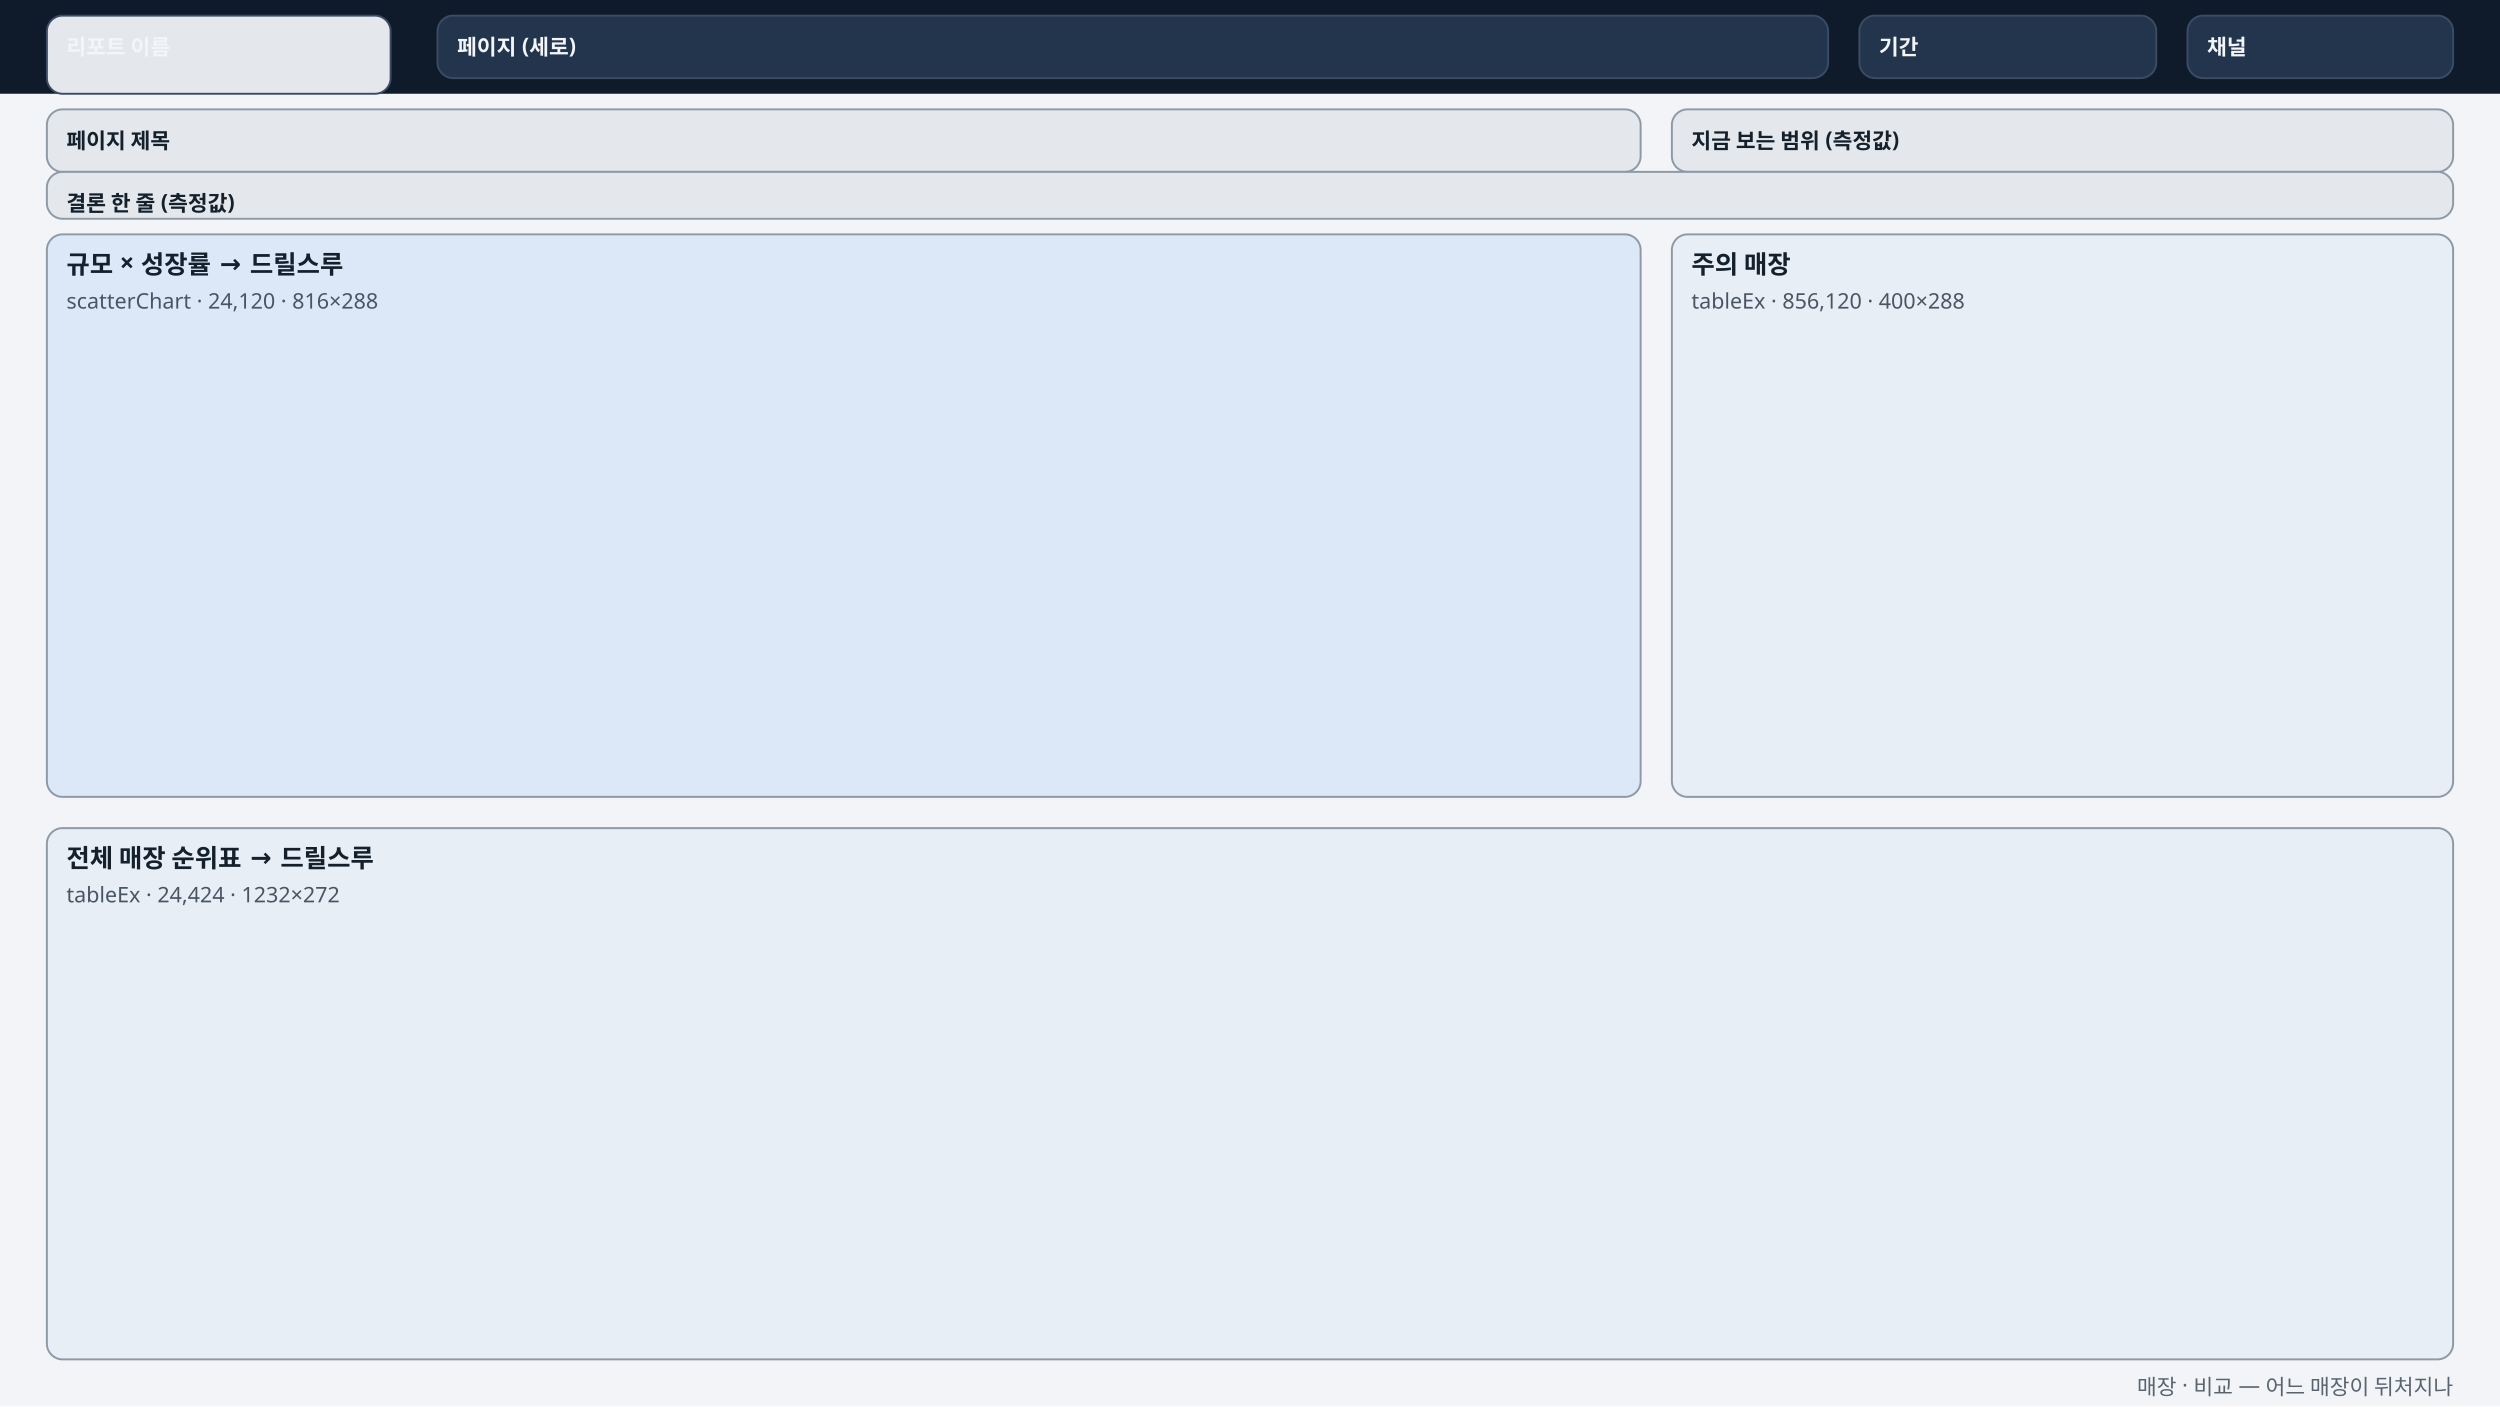
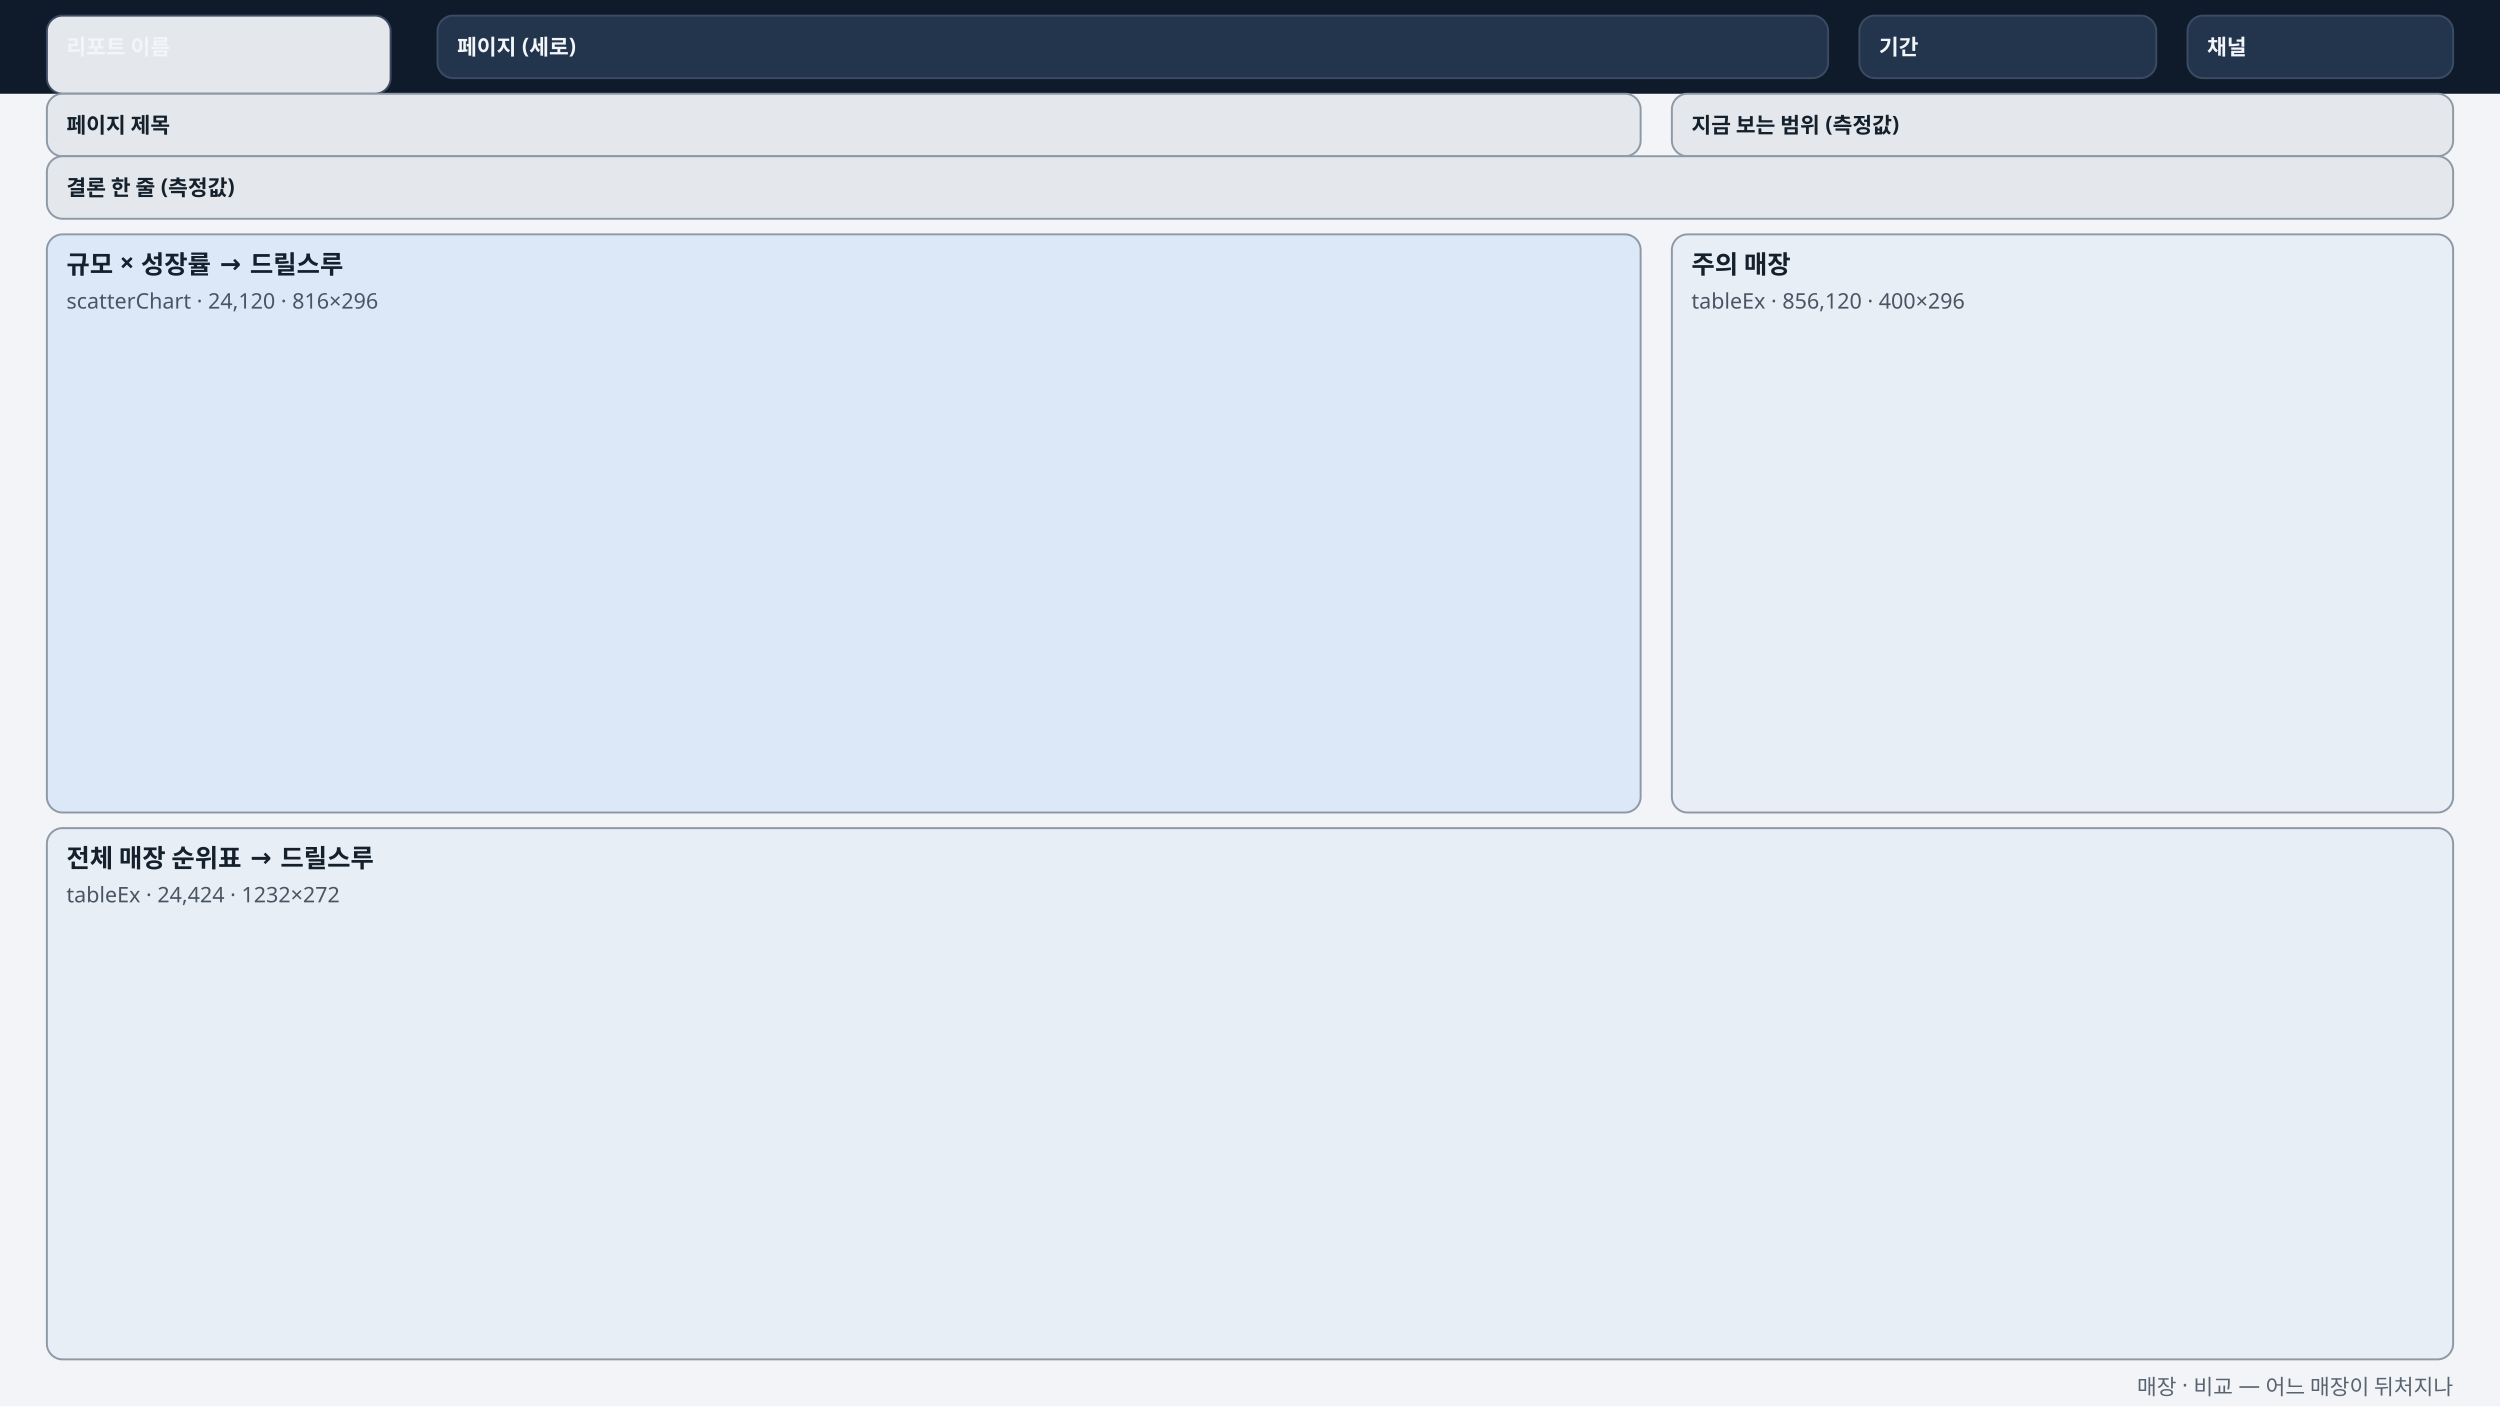
<svg xmlns="http://www.w3.org/2000/svg" viewBox="0 0 1280 720" width="1280" height="720" font-family="Segoe UI, Malgun Gothic, sans-serif">
  <rect width="1280" height="720" fill="#F2F4F7" />
  <rect x="0" y="0" width="1280" height="48" fill="#0F1A2A" />
  <rect x="24" y="8" width="176" height="40" rx="8" fill="#E4E8ED" stroke="#3A4B63" stroke-width="1" />
  <text x="34" y="28" font-size="11" font-weight="600" fill="#F2F5F9">리포트 이름</text>
  <rect x="224" y="8" width="712" height="32" rx="8" fill="#23344D" stroke="#3A4B63" stroke-width="1" />
  <text x="234" y="28" font-size="11" font-weight="600" fill="#F2F5F9">페이지 (세로)</text>
  <rect x="952" y="8" width="152" height="32" rx="8" fill="#23344D" stroke="#3A4B63" stroke-width="1" />
  <text x="962" y="28" font-size="11" font-weight="600" fill="#F2F5F9">기간</text>
  <rect x="1120" y="8" width="136" height="32" rx="8" fill="#23344D" stroke="#3A4B63" stroke-width="1" />
  <text x="1130" y="28" font-size="11" font-weight="600" fill="#F2F5F9">채널</text>
-   <rect x="24" y="56" width="816" height="32" rx="8" fill="#E4E8ED" stroke="#8E99A6" stroke-width="1" />
-   <text x="34" y="76" font-size="11" font-weight="600" fill="#14202B">페이지 제목</text>
-   <rect x="856" y="56" width="400" height="32" rx="8" fill="#E4E8ED" stroke="#8E99A6" stroke-width="1" />
-   <text x="866" y="76" font-size="11" font-weight="600" fill="#14202B">지금 보는 범위 (측정값)</text>
-   <rect x="24" y="88" width="1232" height="24" rx="8" fill="#E4E8ED" stroke="#8E99A6" stroke-width="1" />
-   <text x="34" y="108" font-size="11" font-weight="600" fill="#14202B">결론 한 줄 (측정값)</text>
-   <rect x="24" y="120" width="816" height="288" rx="8" fill="#DCE8F8" stroke="#8E99A6" stroke-width="1" />
+   <rect x="24" y="48" width="816" height="32" rx="8" fill="#E4E8ED" stroke="#8E99A6" stroke-width="1" />
+   <text x="34" y="68" font-size="11" font-weight="600" fill="#14202B">페이지 제목</text>
+   <rect x="856" y="48" width="400" height="32" rx="8" fill="#E4E8ED" stroke="#8E99A6" stroke-width="1" />
+   <text x="866" y="68" font-size="11" font-weight="600" fill="#14202B">지금 보는 범위 (측정값)</text>
+   <rect x="24" y="80" width="1232" height="32" rx="8" fill="#E4E8ED" stroke="#8E99A6" stroke-width="1" />
+   <text x="34" y="100" font-size="11" font-weight="600" fill="#14202B">결론 한 줄 (측정값)</text>
+   <rect x="24" y="120" width="816" height="296" rx="8" fill="#DCE8F8" stroke="#8E99A6" stroke-width="1" />
  <text x="34" y="140" font-size="13" font-weight="600" fill="#14202B">규모 × 성장률 → 드릴스루</text>
-   <text x="34" y="158" font-size="11" fill="#4A5563">scatterChart · 24,120 · 816×288</text>
-   <rect x="856" y="120" width="400" height="288" rx="8" fill="#E8EEF6" stroke="#8E99A6" stroke-width="1" />
+   <text x="34" y="158" font-size="11" fill="#4A5563">scatterChart · 24,120 · 816×296</text>
+   <rect x="856" y="120" width="400" height="296" rx="8" fill="#E8EEF6" stroke="#8E99A6" stroke-width="1" />
  <text x="866" y="140" font-size="13" font-weight="600" fill="#14202B">주의 매장</text>
-   <text x="866" y="158" font-size="11" fill="#4A5563">tableEx · 856,120 · 400×288</text>
+   <text x="866" y="158" font-size="11" fill="#4A5563">tableEx · 856,120 · 400×296</text>
  <rect x="24" y="424" width="1232" height="272" rx="8" fill="#E8EEF6" stroke="#8E99A6" stroke-width="1" />
  <text x="34" y="444" font-size="13" font-weight="600" fill="#14202B">전체 매장 순위표 → 드릴스루</text>
  <text x="34" y="462" font-size="11" fill="#4A5563">tableEx · 24,424 · 1232×272</text>
  <text x="1256" y="714" font-size="11" text-anchor="end" fill="#5A6471">매장 · 비교 — 어느 매장이 뒤처지나</text>
</svg>
